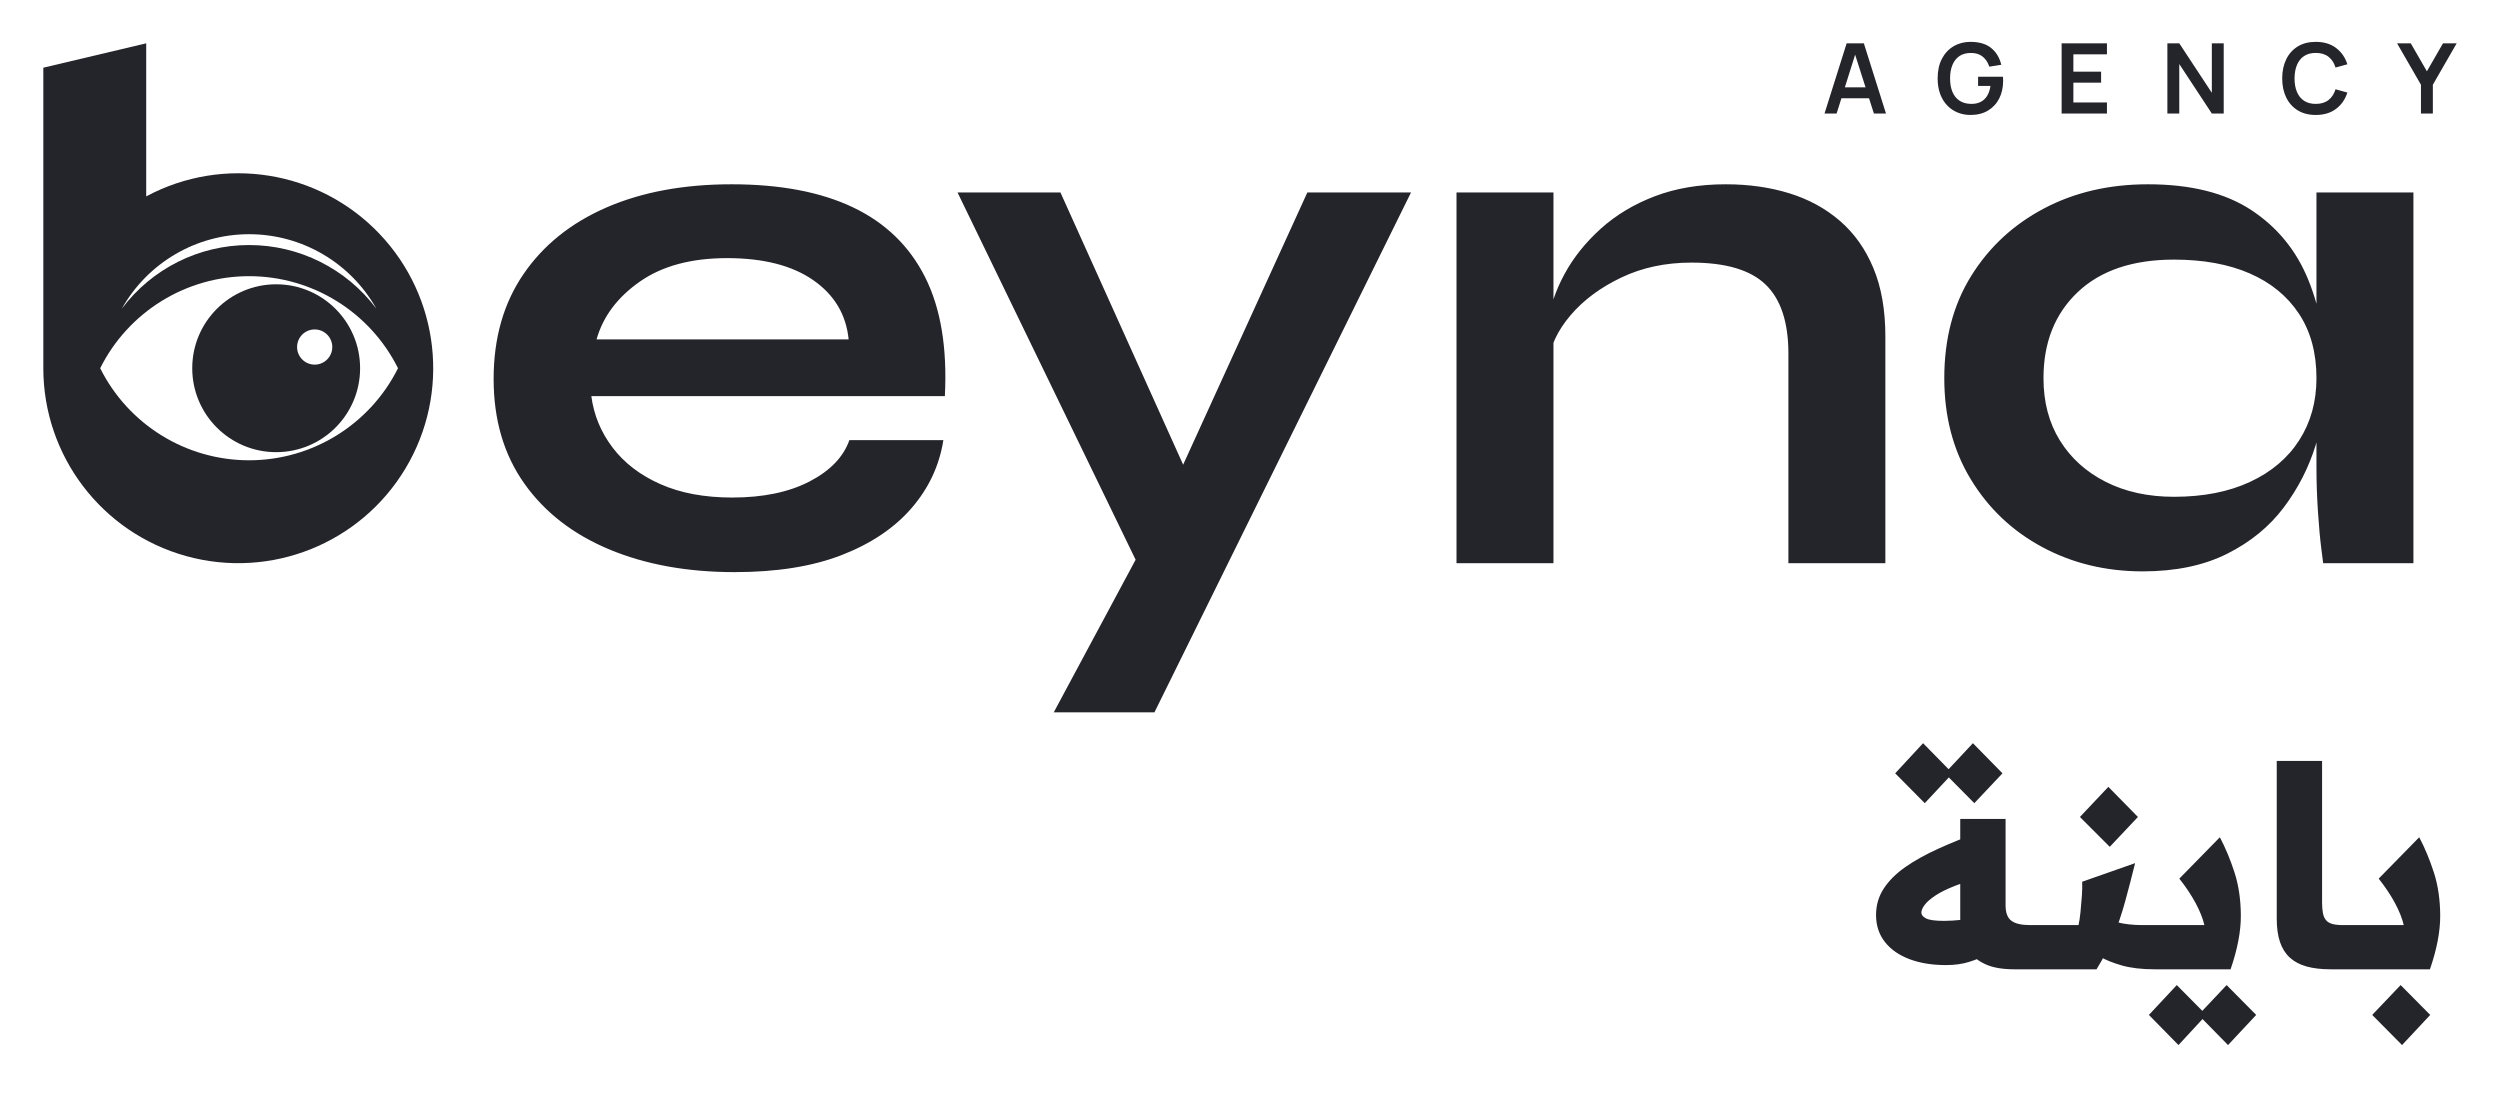
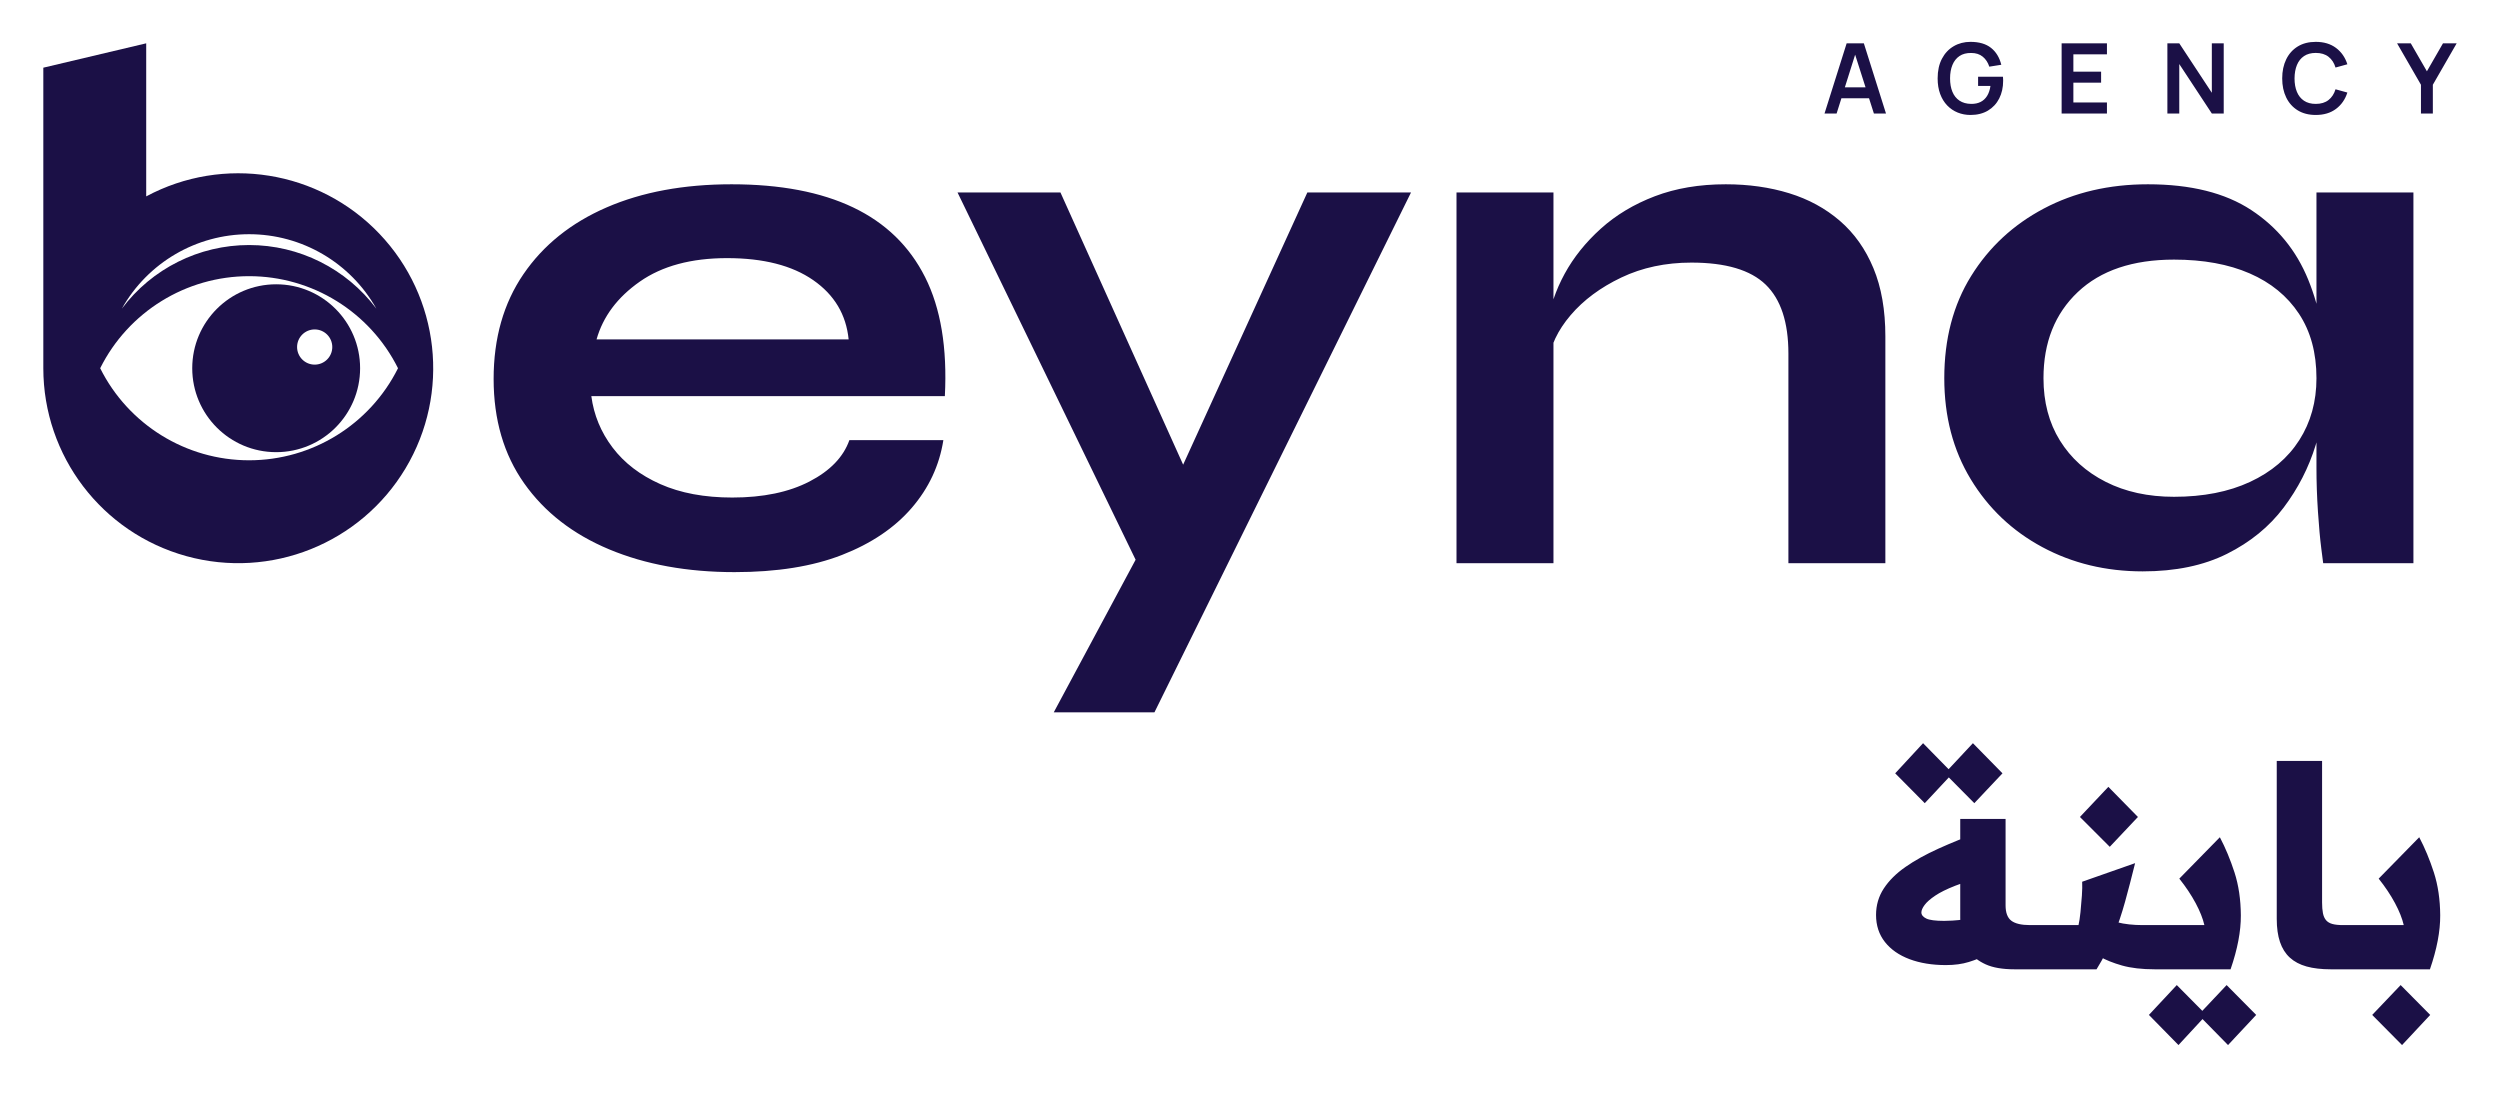
<svg xmlns="http://www.w3.org/2000/svg" viewBox="0 0 923.34 404.00" width="923.34" height="404.00">
  <defs>
    <linearGradient id="bg" x1="0" y1="0" x2="1" y2="1">
      <stop offset="0" stop-color="#9A7CFF" />
      <stop offset="0.55" stop-color="#6337FF" />
      <stop offset="1" stop-color="#2B1BB5" />
    </linearGradient>
  </defs>
  <g transform="translate(16,16)">
-     <path fill-rule="evenodd" fill="#24242B" d="M0.000,9.000 L38.000,0.000 L38.000,56.533 A72.000,72.000 0 1,1 0.000,120.000 Z M131.000,120.000 A61.485,61.485 0 0,0 21.000,120.000 A61.485,61.485 0 0,0 131.000,120.000 Z M123.000,98.000 A53.914,53.914 0 0,0 29.000,98.000 A58.750,58.750 0 0,1 123.000,98.000 Z" />
-     <path fill-rule="evenodd" fill="#24242B" d="M55.000,120.000 a31.000,31.000 0 1,1 62.000,0 a31.000,31.000 0 1,1 -62.000,0 Z M93.725,112.170 a6.500,6.500 0 1,0 13.000,0 a6.500,6.500 0 1,0 -13.000,0 Z" />
-     <path d="M297.71 146.548H332.419Q330.215 160.597 320.712 171.615Q311.208 182.634 294.956 188.97Q278.703 195.306 255.288 195.306Q229.119 195.306 209.01 186.904Q188.901 178.502 177.607 162.525Q166.313 146.548 166.313 123.96Q166.313 101.372 177.331 85.257Q188.35 69.142 208.046 60.603Q227.742 52.063 254.187 52.063Q281.182 52.063 299.088 60.603Q316.993 69.142 325.67 86.359Q334.347 103.575 332.97 130.296H202.399Q203.776 140.763 210.25 149.303Q216.723 157.842 227.879 162.801Q239.036 167.759 254.462 167.759Q271.541 167.759 282.973 161.836Q294.405 155.914 297.71 146.548ZM252.534 79.334Q232.7 79.334 220.304 88.011Q207.908 96.689 204.327 109.36H297.435Q296.057 95.587 284.35 87.461Q272.643 79.334 252.534 79.334Z M337.653 55.093H375.667L434.892 186.491L404.04 192.0ZM505.136 55.093 410.376 247.093H373.188L413.681 171.615L466.846 55.093Z M521.94 55.093H557.75V192.0H521.94ZM621.383 52.063Q634.055 52.063 644.798 55.369Q655.541 58.674 663.529 65.561Q671.518 72.448 675.925 83.053Q680.333 93.659 680.333 108.258V192.0H644.522V114.594Q644.522 97.24 636.121 89.113Q627.719 80.987 608.712 80.987Q594.387 80.987 582.818 86.496Q571.248 92.006 564.086 100.407Q556.924 108.809 555.822 117.9L555.547 103.851Q556.924 94.209 561.882 85.119Q566.841 76.029 575.242 68.453Q583.644 60.878 595.214 56.471Q606.783 52.063 621.383 52.063Z M775.369 195.03Q754.984 195.03 738.319 186.077Q721.653 177.125 711.874 161.01Q702.095 144.895 702.095 123.684Q702.095 101.923 712.011 85.945Q721.928 69.968 738.869 61.016Q755.811 52.063 777.297 52.063Q800.987 52.063 815.449 61.567Q829.911 71.07 836.522 87.323Q843.133 103.575 843.133 123.684Q843.133 135.805 839.277 148.339Q835.42 160.872 827.432 171.478Q819.443 182.083 806.496 188.557Q793.549 195.03 775.369 195.03ZM786.938 167.484Q803.191 167.484 815.036 161.974Q826.881 156.465 833.217 146.548Q839.552 136.631 839.552 123.684Q839.552 109.636 833.079 99.857Q826.605 90.077 814.898 84.981Q803.191 79.885 786.938 79.885Q764.075 79.885 751.403 91.868Q738.732 103.851 738.732 123.684Q738.732 136.907 744.792 146.686Q750.852 156.465 761.733 161.974Q772.614 167.484 786.938 167.484ZM839.552 55.093H875.363V192.0H842.032Q842.032 192.0 841.343 186.628Q840.654 181.257 840.103 172.993Q839.552 164.729 839.552 156.74Z" fill="#24242B" />
-     <path d="M657.862 25.92 666.034 0.0H672.388L680.56 25.92H676.096L668.68 2.664H669.652L662.326 25.92ZM662.416 20.304V16.254H676.024V20.304Z M711.772 26.46Q709.252 26.46 707.047 25.569Q704.842 24.678 703.177 22.95Q701.512 21.222 700.576 18.711Q699.64 16.2 699.64 12.96Q699.64 8.712 701.224 5.697Q702.808 2.682 705.562 1.071Q708.316 -0.54 711.772 -0.54Q716.56 -0.54 719.359 1.683Q722.158 3.906 723.148 7.92L718.72 8.622Q717.982 6.318 716.308 4.941Q714.634 3.564 712.042 3.564Q709.432 3.528 707.704 4.698Q705.976 5.868 705.103 7.992Q704.23 10.116 704.23 12.96Q704.23 15.804 705.094 17.901Q705.958 19.998 707.695 21.168Q709.432 22.338 712.042 22.374Q714.004 22.392 715.48 21.663Q716.956 20.934 717.892 19.449Q718.828 17.964 719.152 15.732H714.58V12.33H723.76Q723.796 12.618 723.814 13.176Q723.832 13.734 723.832 13.842Q723.832 17.514 722.383 20.367Q720.934 23.22 718.234 24.84Q715.534 26.46 711.772 26.46Z M745.432 25.92V0.0H762.172V4.068H749.77V10.458H760.012V14.526H749.77V21.852H762.172V25.92Z M784.492 25.92V0.0H788.884L800.908 18.27V0.0H805.3V25.92H800.908L788.884 7.65V25.92Z M839.302 26.46Q835.414 26.46 832.642 24.759Q829.87 23.058 828.385 20.016Q826.9 16.974 826.9 12.96Q826.9 8.946 828.385 5.904Q829.87 2.862 832.642 1.161Q835.414 -0.54 839.302 -0.54Q843.784 -0.54 846.772 1.701Q849.76 3.942 850.966 7.74L846.592 8.946Q845.836 6.408 844.018 4.977Q842.2 3.546 839.302 3.546Q836.692 3.546 834.955 4.716Q833.218 5.886 832.345 8.001Q831.472 10.116 831.454 12.96Q831.454 15.804 832.327 17.919Q833.2 20.034 834.946 21.204Q836.692 22.374 839.302 22.374Q842.2 22.374 844.018 20.934Q845.836 19.494 846.592 16.974L850.966 18.18Q849.76 21.978 846.772 24.219Q843.784 26.46 839.302 26.46Z M878.146 25.92V15.3L869.326 0.0H874.384L880.342 10.332L886.282 0.0H891.34L882.538 15.3V25.92Z" fill="#24242B" />
-     <path d="M702.684 340.44Q695.092 340.44 689.268 338.256Q683.444 336.072 680.168 331.912Q676.892 327.752 676.892 321.928Q676.892 316.52 679.752 312.152Q682.612 307.784 687.76 304.196Q692.908 300.608 699.928 297.436Q706.948 294.264 715.164 291.248L717.66 307.68Q710.692 309.344 706.064 311.164Q701.436 312.984 698.732 314.804Q696.028 316.624 694.832 318.236Q693.636 319.848 693.636 320.992Q693.636 322.344 695.404 323.228Q697.172 324.112 702.06 324.112Q703.1 324.112 705.076 324.008Q707.052 323.904 709.652 323.54Q712.252 323.176 715.164 322.448L719.012 336.176Q714.852 338.152 711.16 339.296Q707.468 340.44 702.684 340.44ZM728.06 342.0Q721.404 342.0 717.4 340.18Q713.396 338.36 711.368 335.5Q709.34 332.64 708.664 329.312Q707.988 325.984 707.988 323.072V286.464H724.732V318.392Q724.732 322.448 726.864 324.06Q728.996 325.672 733.78 325.672H737.212V342.0ZM694.884 280.64 683.964 269.616 694.26 258.488 705.18 269.616ZM713.188 280.64 702.268 269.616 712.668 258.488 723.588 269.616Z M737.212 342.0V325.672H751.668Q752.084 323.904 752.396 320.888Q752.708 317.872 752.916 314.804Q753.124 311.736 753.02 309.656L772.572 302.792Q770.7 310.384 768.88 316.988Q767.06 323.592 764.616 329.676Q762.172 335.76 758.324 342.0ZM779.852 342.0Q772.676 342.0 767.736 340.596Q762.796 339.192 759.468 337.268Q756.14 335.344 753.748 333.68L762.588 323.384Q764.044 324.112 766.02 324.632Q767.996 325.152 770.388 325.412Q772.78 325.672 775.38 325.672H779.852V342.0ZM737.212 325.672H738.252V342.0H737.212Q734.092 342.0 734.092 333.888Q734.092 325.672 737.212 325.672ZM763.212 296.76 752.188 285.736 762.692 274.608 773.612 285.736Z M779.852 342.0V325.672H798.156Q797.324 322.032 794.932 317.56Q792.54 313.088 788.9 308.512L803.876 293.224Q806.996 299.152 809.284 306.224Q811.572 313.296 811.624 322.084Q811.676 330.872 807.828 342.0ZM779.852 325.672H780.892V342.0H779.852Q776.732 342.0 776.732 333.888Q776.732 325.672 779.852 325.672ZM788.588 369.976 777.668 358.848 787.964 347.824 798.884 358.848ZM806.892 369.976 795.972 358.848 806.372 347.824 817.292 358.848Z M844.852 342.0Q839.652 342.0 835.908 340.96Q832.164 339.92 829.72 337.684Q827.276 335.448 826.08 331.912Q824.884 328.376 824.884 323.384V265.04H841.628V317.352Q841.628 319.64 841.94 321.252Q842.252 322.864 843.084 323.852Q843.916 324.84 845.424 325.256Q846.932 325.672 849.428 325.672H853.484V342.0Z M853.484 342.0V325.672H871.788Q870.956 322.032 868.564 317.56Q866.172 313.088 862.532 308.512L877.508 293.224Q880.628 299.152 882.916 306.224Q885.204 313.296 885.256 322.084Q885.308 330.872 881.46 342.0ZM853.484 325.672H854.524V342.0H853.484Q850.364 342.0 850.364 333.888Q850.364 325.672 853.484 325.672ZM871.164 369.976 860.14 358.848 870.644 347.824 881.564 358.848Z" fill="#24242B" />
+     <path fill-rule="evenodd" fill="#1B1046" d="M0.000,9.000 L38.000,0.000 L38.000,56.533 A72.000,72.000 0 1,1 0.000,120.000 Z M131.000,120.000 A61.485,61.485 0 0,0 21.000,120.000 A61.485,61.485 0 0,0 131.000,120.000 Z M123.000,98.000 A53.914,53.914 0 0,0 29.000,98.000 A58.750,58.750 0 0,1 123.000,98.000 Z" />
+     <path fill-rule="evenodd" fill="#1B1046" d="M55.000,120.000 a31.000,31.000 0 1,1 62.000,0 a31.000,31.000 0 1,1 -62.000,0 Z M93.725,112.170 a6.500,6.500 0 1,0 13.000,0 a6.500,6.500 0 1,0 -13.000,0 Z" />
+     <path d="M297.71 146.548H332.419Q330.215 160.597 320.712 171.615Q311.208 182.634 294.956 188.97Q278.703 195.306 255.288 195.306Q229.119 195.306 209.01 186.904Q188.901 178.502 177.607 162.525Q166.313 146.548 166.313 123.96Q166.313 101.372 177.331 85.257Q188.35 69.142 208.046 60.603Q227.742 52.063 254.187 52.063Q281.182 52.063 299.088 60.603Q316.993 69.142 325.67 86.359Q334.347 103.575 332.97 130.296H202.399Q203.776 140.763 210.25 149.303Q216.723 157.842 227.879 162.801Q239.036 167.759 254.462 167.759Q271.541 167.759 282.973 161.836Q294.405 155.914 297.71 146.548ZM252.534 79.334Q232.7 79.334 220.304 88.011Q207.908 96.689 204.327 109.36H297.435Q296.057 95.587 284.35 87.461Q272.643 79.334 252.534 79.334Z M337.653 55.093H375.667L434.892 186.491L404.04 192.0ZM505.136 55.093 410.376 247.093H373.188L413.681 171.615L466.846 55.093Z M521.94 55.093H557.75V192.0H521.94ZM621.383 52.063Q634.055 52.063 644.798 55.369Q655.541 58.674 663.529 65.561Q671.518 72.448 675.925 83.053Q680.333 93.659 680.333 108.258V192.0H644.522V114.594Q644.522 97.24 636.121 89.113Q627.719 80.987 608.712 80.987Q594.387 80.987 582.818 86.496Q571.248 92.006 564.086 100.407Q556.924 108.809 555.822 117.9L555.547 103.851Q556.924 94.209 561.882 85.119Q566.841 76.029 575.242 68.453Q583.644 60.878 595.214 56.471Q606.783 52.063 621.383 52.063Z M775.369 195.03Q754.984 195.03 738.319 186.077Q721.653 177.125 711.874 161.01Q702.095 144.895 702.095 123.684Q702.095 101.923 712.011 85.945Q721.928 69.968 738.869 61.016Q755.811 52.063 777.297 52.063Q800.987 52.063 815.449 61.567Q829.911 71.07 836.522 87.323Q843.133 103.575 843.133 123.684Q843.133 135.805 839.277 148.339Q835.42 160.872 827.432 171.478Q819.443 182.083 806.496 188.557Q793.549 195.03 775.369 195.03ZM786.938 167.484Q803.191 167.484 815.036 161.974Q826.881 156.465 833.217 146.548Q839.552 136.631 839.552 123.684Q839.552 109.636 833.079 99.857Q826.605 90.077 814.898 84.981Q803.191 79.885 786.938 79.885Q764.075 79.885 751.403 91.868Q738.732 103.851 738.732 123.684Q738.732 136.907 744.792 146.686Q750.852 156.465 761.733 161.974Q772.614 167.484 786.938 167.484ZM839.552 55.093H875.363V192.0H842.032Q842.032 192.0 841.343 186.628Q840.654 181.257 840.103 172.993Q839.552 164.729 839.552 156.74Z" fill="#1B1046" />
+     <path d="M657.862 25.92 666.034 0.0H672.388L680.56 25.92H676.096L668.68 2.664H669.652L662.326 25.92ZM662.416 20.304V16.254H676.024V20.304Z M711.772 26.46Q709.252 26.46 707.047 25.569Q704.842 24.678 703.177 22.95Q701.512 21.222 700.576 18.711Q699.64 16.2 699.64 12.96Q699.64 8.712 701.224 5.697Q702.808 2.682 705.562 1.071Q708.316 -0.54 711.772 -0.54Q716.56 -0.54 719.359 1.683Q722.158 3.906 723.148 7.92L718.72 8.622Q717.982 6.318 716.308 4.941Q714.634 3.564 712.042 3.564Q709.432 3.528 707.704 4.698Q705.976 5.868 705.103 7.992Q704.23 10.116 704.23 12.96Q704.23 15.804 705.094 17.901Q705.958 19.998 707.695 21.168Q709.432 22.338 712.042 22.374Q714.004 22.392 715.48 21.663Q716.956 20.934 717.892 19.449Q718.828 17.964 719.152 15.732H714.58V12.33H723.76Q723.796 12.618 723.814 13.176Q723.832 13.734 723.832 13.842Q723.832 17.514 722.383 20.367Q720.934 23.22 718.234 24.84Q715.534 26.46 711.772 26.46Z M745.432 25.92V0.0H762.172V4.068H749.77V10.458H760.012V14.526H749.77V21.852H762.172V25.92Z M784.492 25.92V0.0H788.884L800.908 18.27V0.0H805.3V25.92H800.908L788.884 7.65V25.92Z M839.302 26.46Q835.414 26.46 832.642 24.759Q829.87 23.058 828.385 20.016Q826.9 16.974 826.9 12.96Q826.9 8.946 828.385 5.904Q829.87 2.862 832.642 1.161Q835.414 -0.54 839.302 -0.54Q843.784 -0.54 846.772 1.701Q849.76 3.942 850.966 7.74L846.592 8.946Q845.836 6.408 844.018 4.977Q842.2 3.546 839.302 3.546Q836.692 3.546 834.955 4.716Q833.218 5.886 832.345 8.001Q831.472 10.116 831.454 12.96Q831.454 15.804 832.327 17.919Q833.2 20.034 834.946 21.204Q836.692 22.374 839.302 22.374Q842.2 22.374 844.018 20.934Q845.836 19.494 846.592 16.974L850.966 18.18Q849.76 21.978 846.772 24.219Q843.784 26.46 839.302 26.46Z M878.146 25.92V15.3L869.326 0.0H874.384L880.342 10.332L886.282 0.0H891.34L882.538 15.3V25.92Z" fill="#1B1046" />
+     <path d="M702.684 340.44Q695.092 340.44 689.268 338.256Q683.444 336.072 680.168 331.912Q676.892 327.752 676.892 321.928Q676.892 316.52 679.752 312.152Q682.612 307.784 687.76 304.196Q692.908 300.608 699.928 297.436Q706.948 294.264 715.164 291.248L717.66 307.68Q710.692 309.344 706.064 311.164Q701.436 312.984 698.732 314.804Q696.028 316.624 694.832 318.236Q693.636 319.848 693.636 320.992Q693.636 322.344 695.404 323.228Q697.172 324.112 702.06 324.112Q703.1 324.112 705.076 324.008Q707.052 323.904 709.652 323.54Q712.252 323.176 715.164 322.448L719.012 336.176Q714.852 338.152 711.16 339.296Q707.468 340.44 702.684 340.44ZM728.06 342.0Q721.404 342.0 717.4 340.18Q713.396 338.36 711.368 335.5Q709.34 332.64 708.664 329.312Q707.988 325.984 707.988 323.072V286.464H724.732V318.392Q724.732 322.448 726.864 324.06Q728.996 325.672 733.78 325.672H737.212V342.0ZM694.884 280.64 683.964 269.616 694.26 258.488 705.18 269.616ZM713.188 280.64 702.268 269.616 712.668 258.488 723.588 269.616Z M737.212 342.0V325.672H751.668Q752.084 323.904 752.396 320.888Q752.708 317.872 752.916 314.804Q753.124 311.736 753.02 309.656L772.572 302.792Q770.7 310.384 768.88 316.988Q767.06 323.592 764.616 329.676Q762.172 335.76 758.324 342.0ZM779.852 342.0Q772.676 342.0 767.736 340.596Q762.796 339.192 759.468 337.268Q756.14 335.344 753.748 333.68L762.588 323.384Q764.044 324.112 766.02 324.632Q767.996 325.152 770.388 325.412Q772.78 325.672 775.38 325.672H779.852V342.0ZM737.212 325.672H738.252V342.0H737.212Q734.092 342.0 734.092 333.888Q734.092 325.672 737.212 325.672ZM763.212 296.76 752.188 285.736 762.692 274.608 773.612 285.736Z M779.852 342.0V325.672H798.156Q797.324 322.032 794.932 317.56Q792.54 313.088 788.9 308.512L803.876 293.224Q806.996 299.152 809.284 306.224Q811.572 313.296 811.624 322.084Q811.676 330.872 807.828 342.0ZM779.852 325.672H780.892V342.0H779.852Q776.732 342.0 776.732 333.888Q776.732 325.672 779.852 325.672ZM788.588 369.976 777.668 358.848 787.964 347.824 798.884 358.848ZM806.892 369.976 795.972 358.848 806.372 347.824 817.292 358.848Z M844.852 342.0Q839.652 342.0 835.908 340.96Q832.164 339.92 829.72 337.684Q827.276 335.448 826.08 331.912Q824.884 328.376 824.884 323.384V265.04H841.628V317.352Q841.628 319.64 841.94 321.252Q842.252 322.864 843.084 323.852Q843.916 324.84 845.424 325.256Q846.932 325.672 849.428 325.672H853.484V342.0Z M853.484 342.0V325.672H871.788Q870.956 322.032 868.564 317.56Q866.172 313.088 862.532 308.512L877.508 293.224Q880.628 299.152 882.916 306.224Q885.204 313.296 885.256 322.084Q885.308 330.872 881.46 342.0ZM853.484 325.672H854.524V342.0H853.484Q850.364 342.0 850.364 333.888Q850.364 325.672 853.484 325.672ZM871.164 369.976 860.14 358.848 870.644 347.824 881.564 358.848Z" fill="#1B1046" />
  </g>
</svg>
